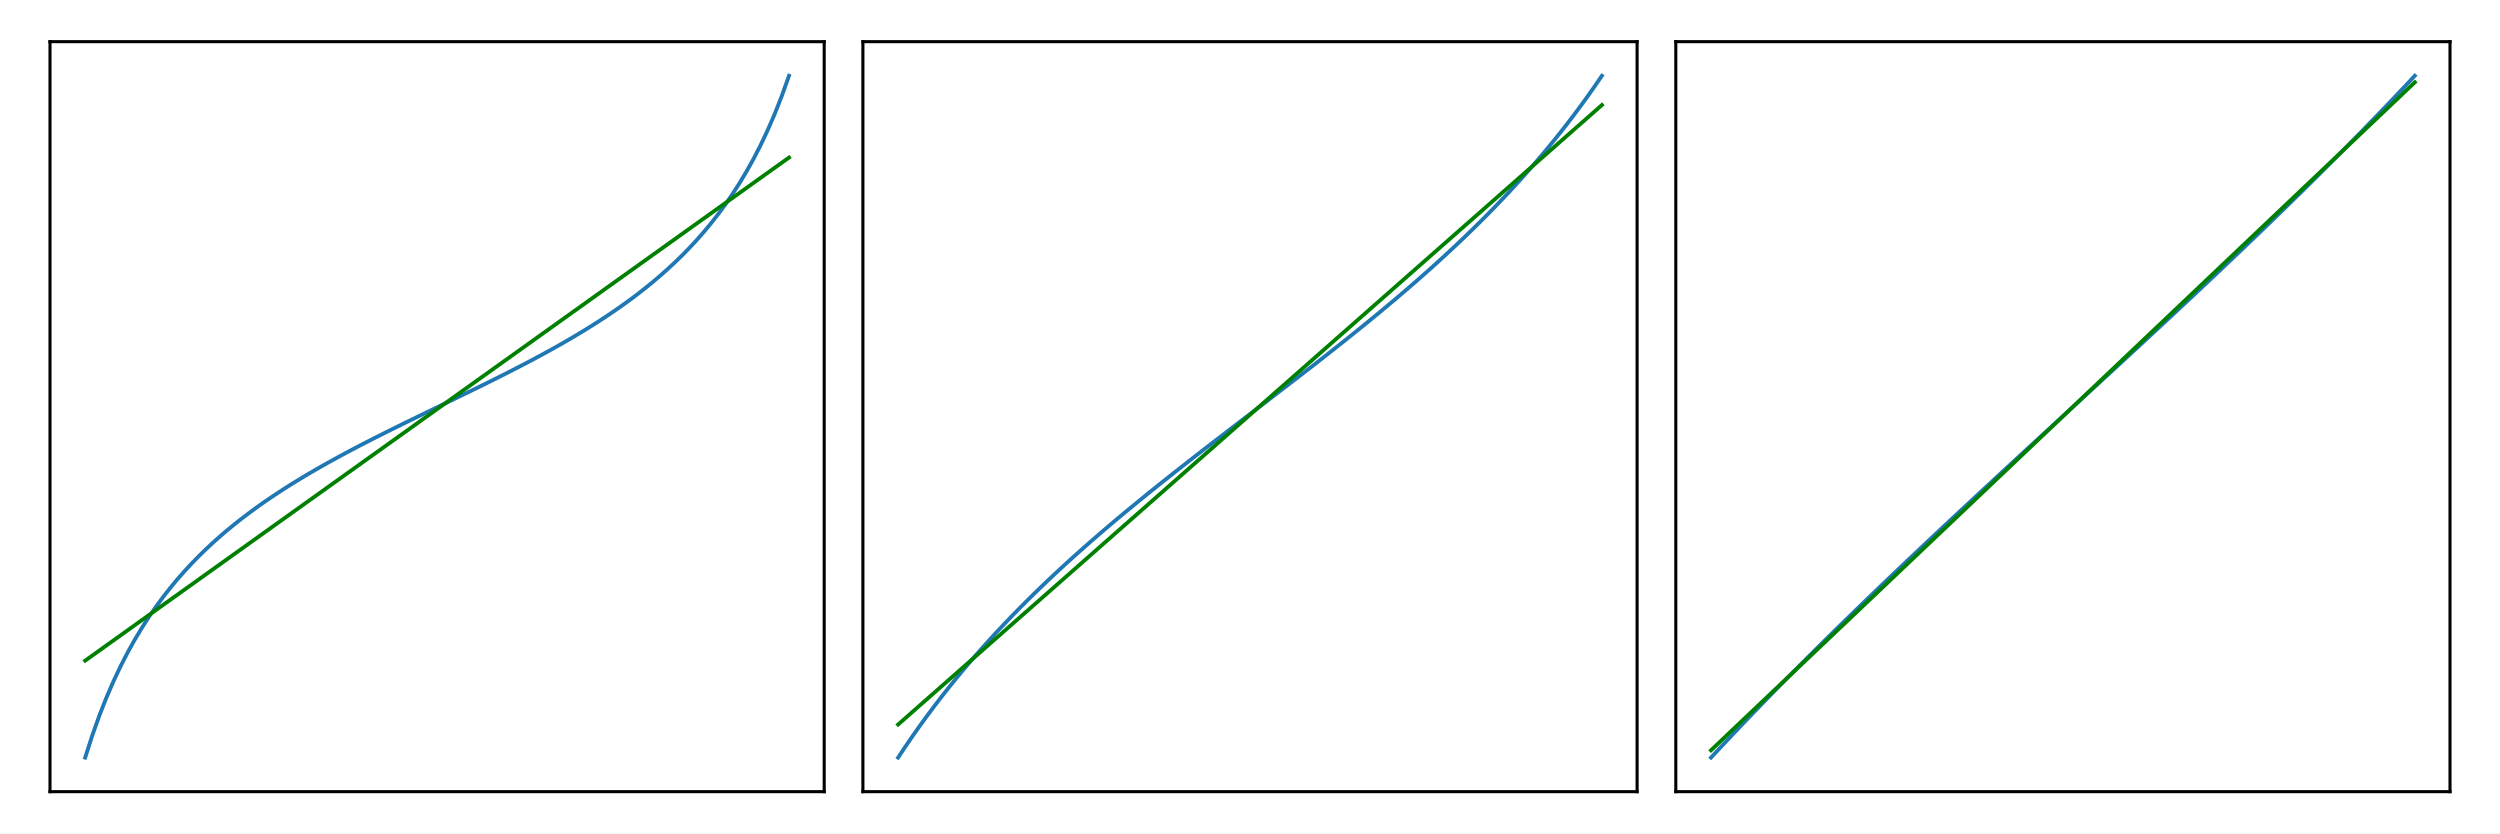
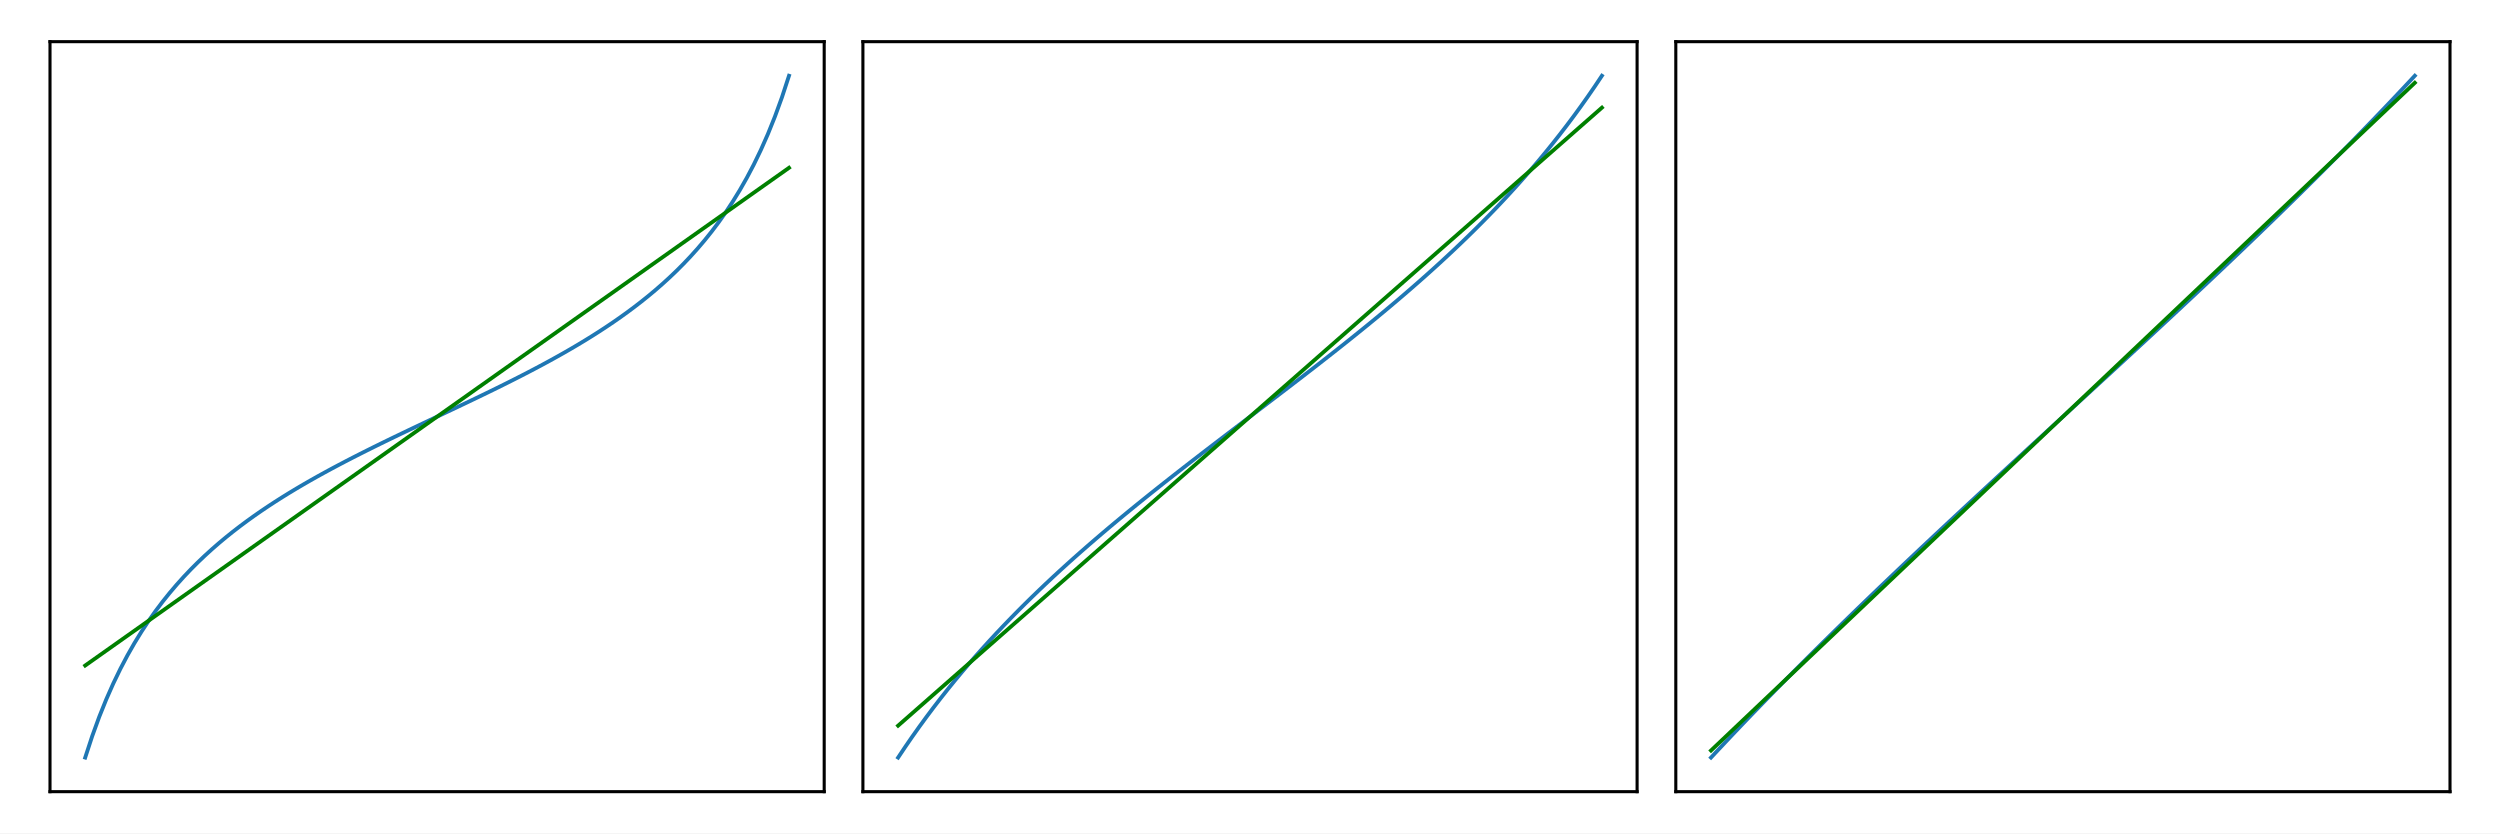
<svg xmlns="http://www.w3.org/2000/svg" height="216pt" version="1.1" viewBox="0 0 648 216" width="648pt">
  <defs>
    <style type="text/css">*{stroke-linecap:butt;stroke-linejoin:round;}</style>
  </defs>
  <g id="figure_1">
    <g id="patch_1">
      <path d="M 0 216  L 648 216  L 648 0  L 0 0  z " style="fill:#ffffff;" />
    </g>
    <g id="axes_1">
      <g id="patch_2">
        <path d="M 12.96 205.2  L 213.631 205.2  L 213.631 10.8  L 12.96 10.8  z " style="fill:#ffffff;" />
      </g>
      <g id="matplotlib.axis_1" />
      <g id="matplotlib.axis_2" />
      <g id="line2d_1">
-         <path clip-path="url(#p0d707a1f5e)" d="M 22.081 196.364  L 23.924 190.609  L 25.767 185.437  L 27.61 180.759  L 29.452 176.502  L 31.295 172.607  L 33.138 169.028  L 34.98 165.722  L 36.823 162.657  L 38.666 159.805  L 40.508 157.141  L 42.351 154.644  L 44.194 152.296  L 46.037 150.083  L 47.879 147.991  L 49.722 146.007  L 51.565 144.122  L 53.407 142.327  L 55.25 140.613  L 57.093 138.973  L 58.936 137.401  L 60.778 135.891  L 62.621 134.438  L 64.464 133.037  L 66.306 131.684  L 68.149 130.375  L 69.992 129.107  L 71.835 127.876  L 73.677 126.68  L 75.52 125.515  L 77.363 124.379  L 79.205 123.271  L 81.048 122.187  L 82.891 121.126  L 84.734 120.086  L 86.576 119.065  L 88.419 118.062  L 90.262 117.075  L 92.104 116.103  L 93.947 115.144  L 95.79 114.196  L 97.632 113.259  L 99.475 112.332  L 101.318 111.413  L 103.161 110.502  L 105.003 109.596  L 106.846 108.695  L 108.689 107.799  L 110.531 106.905  L 112.374 106.013  L 114.217 105.123  L 116.06 104.232  L 117.902 103.341  L 119.745 102.447  L 121.588 101.55  L 123.43 100.65  L 125.273 99.744  L 127.116 98.832  L 128.959 97.913  L 130.801 96.986  L 132.644 96.05  L 134.487 95.102  L 136.329 94.143  L 138.172 93.17  L 140.015 92.183  L 141.857 91.18  L 143.7 90.159  L 145.543 89.119  L 147.386 88.059  L 149.228 86.975  L 151.071 85.866  L 152.914 84.731  L 154.756 83.566  L 156.599 82.369  L 158.442 81.139  L 160.285 79.87  L 162.127 78.561  L 163.97 77.208  L 165.813 75.807  L 167.655 74.354  L 169.498 72.844  L 171.341 71.272  L 173.184 69.633  L 175.026 67.919  L 176.869 66.123  L 178.712 64.238  L 180.554 62.255  L 182.397 60.162  L 184.24 57.949  L 186.082 55.602  L 187.925 53.105  L 189.768 50.441  L 191.611 47.588  L 193.453 44.524  L 195.296 41.218  L 197.139 37.638  L 198.981 33.744  L 200.824 29.487  L 202.667 24.808  L 204.51 19.636  " style="fill:none;stroke:#1f77b4;stroke-linecap:square;" />
+         <path clip-path="url(#p9fb76e35e1)" d="M 22.081 196.364  L 23.906 190.791  L 25.73 185.782  L 27.554 181.251  L 29.379 177.128  L 31.203 173.357  L 33.027 169.89  L 34.851 166.688  L 36.676 163.72  L 38.5 160.958  L 40.324 158.378  L 42.149 155.959  L 43.973 153.686  L 45.797 151.543  L 47.621 149.516  L 49.446 147.595  L 51.27 145.77  L 53.094 144.031  L 54.918 142.371  L 56.743 140.783  L 58.567 139.261  L 60.391 137.798  L 62.216 136.391  L 64.04 135.034  L 65.864 133.724  L 67.688 132.456  L 69.513 131.228  L 71.337 130.036  L 73.161 128.877  L 74.986 127.749  L 76.81 126.649  L 78.634 125.576  L 80.458 124.526  L 82.283 123.499  L 84.107 122.492  L 85.931 121.503  L 87.756 120.531  L 89.58 119.576  L 91.404 118.634  L 93.228 117.705  L 95.053 116.787  L 96.877 115.88  L 98.701 114.982  L 100.526 114.092  L 102.35 113.209  L 104.174 112.332  L 105.998 111.46  L 107.823 110.592  L 109.647 109.726  L 111.471 108.863  L 113.295 108  L 115.12 107.137  L 116.944 106.274  L 118.768 105.408  L 120.593 104.54  L 122.417 103.668  L 124.241 102.791  L 126.065 101.908  L 127.89 101.018  L 129.714 100.12  L 131.538 99.213  L 133.363 98.295  L 135.187 97.366  L 137.011 96.424  L 138.835 95.469  L 140.66 94.497  L 142.484 93.508  L 144.308 92.501  L 146.133 91.474  L 147.957 90.424  L 149.781 89.351  L 151.605 88.251  L 153.43 87.123  L 155.254 85.964  L 157.078 84.772  L 158.903 83.544  L 160.727 82.276  L 162.551 80.966  L 164.375 79.609  L 166.2 78.202  L 168.024 76.739  L 169.848 75.217  L 171.672 73.629  L 173.497 71.969  L 175.321 70.23  L 177.145 68.405  L 178.97 66.484  L 180.794 64.457  L 182.618 62.314  L 184.442 60.041  L 186.267 57.622  L 188.091 55.042  L 189.915 52.28  L 191.74 49.312  L 193.564 46.11  L 195.388 42.643  L 197.212 38.872  L 199.037 34.749  L 200.861 30.218  L 202.685 25.209  L 204.51 19.636  " style="fill:none;stroke:#1f77b4;stroke-linecap:square;" />
      </g>
      <g id="line2d_2">
-         <path clip-path="url(#p0d707a1f5e)" d="M 22.081 171.235  L 23.924 169.918  L 25.767 168.6  L 27.61 167.283  L 29.452 165.966  L 31.295 164.649  L 33.138 163.332  L 34.98 162.015  L 36.823 160.697  L 38.666 159.38  L 40.508 158.063  L 42.351 156.746  L 44.194 155.429  L 46.037 154.112  L 47.879 152.794  L 49.722 151.477  L 51.565 150.16  L 53.407 148.843  L 55.25 147.526  L 57.093 146.209  L 58.936 144.892  L 60.778 143.574  L 62.621 142.257  L 64.464 140.94  L 66.306 139.623  L 68.149 138.306  L 69.992 136.989  L 71.835 135.671  L 73.677 134.354  L 75.52 133.037  L 77.363 131.72  L 79.205 130.403  L 81.048 129.086  L 82.891 127.768  L 84.734 126.451  L 86.576 125.134  L 88.419 123.817  L 90.262 122.5  L 92.104 121.183  L 93.947 119.865  L 95.79 118.548  L 97.632 117.231  L 99.475 115.914  L 101.318 114.597  L 103.161 113.28  L 105.003 111.962  L 106.846 110.645  L 108.689 109.328  L 110.531 108.011  L 112.374 106.694  L 114.217 105.377  L 116.06 104.06  L 117.902 102.742  L 119.745 101.425  L 121.588 100.108  L 123.43 98.791  L 125.273 97.474  L 127.116 96.157  L 128.959 94.839  L 130.801 93.522  L 132.644 92.205  L 134.487 90.888  L 136.329 89.571  L 138.172 88.254  L 140.015 86.936  L 141.857 85.619  L 143.7 84.302  L 145.543 82.985  L 147.386 81.668  L 149.228 80.351  L 151.071 79.033  L 152.914 77.716  L 154.756 76.399  L 156.599 75.082  L 158.442 73.765  L 160.285 72.448  L 162.127 71.13  L 163.97 69.813  L 165.813 68.496  L 167.655 67.179  L 169.498 65.862  L 171.341 64.545  L 173.184 63.228  L 175.026 61.91  L 176.869 60.593  L 178.712 59.276  L 180.554 57.959  L 182.397 56.642  L 184.24 55.325  L 186.082 54.007  L 187.925 52.69  L 189.768 51.373  L 191.611 50.056  L 193.453 48.739  L 195.296 47.422  L 197.139 46.104  L 198.981 44.787  L 200.824 43.47  L 202.667 42.153  L 204.51 40.836  " style="fill:none;stroke:#008000;stroke-linecap:square;" />
+         <path clip-path="url(#p9fb76e35e1)" d="M 22.081 172.504  L 23.906 171.214  L 25.73 169.924  L 27.554 168.634  L 29.379 167.344  L 31.203 166.054  L 33.027 164.764  L 34.851 163.474  L 36.676 162.184  L 38.5 160.894  L 40.324 159.603  L 42.149 158.313  L 43.973 157.023  L 45.797 155.733  L 47.621 154.443  L 49.446 153.153  L 51.27 151.863  L 53.094 150.573  L 54.918 149.283  L 56.743 147.993  L 58.567 146.703  L 60.391 145.413  L 62.216 144.122  L 64.04 142.832  L 65.864 141.542  L 67.688 140.252  L 69.513 138.962  L 71.337 137.672  L 73.161 136.382  L 74.986 135.092  L 76.81 133.802  L 78.634 132.512  L 80.458 131.222  L 82.283 129.931  L 84.107 128.641  L 85.931 127.351  L 87.756 126.061  L 89.58 124.771  L 91.404 123.481  L 93.228 122.191  L 95.053 120.901  L 96.877 119.611  L 98.701 118.321  L 100.526 117.031  L 102.35 115.741  L 104.174 114.45  L 105.998 113.16  L 107.823 111.87  L 109.647 110.58  L 111.471 109.29  L 113.295 108  L 115.12 106.71  L 116.944 105.42  L 118.768 104.13  L 120.593 102.84  L 122.417 101.55  L 124.241 100.259  L 126.065 98.969  L 127.89 97.679  L 129.714 96.389  L 131.538 95.099  L 133.363 93.809  L 135.187 92.519  L 137.011 91.229  L 138.835 89.939  L 140.66 88.649  L 142.484 87.359  L 144.308 86.069  L 146.133 84.778  L 147.957 83.488  L 149.781 82.198  L 151.605 80.908  L 153.43 79.618  L 155.254 78.328  L 157.078 77.038  L 158.903 75.748  L 160.727 74.458  L 162.551 73.168  L 164.375 71.878  L 166.2 70.587  L 168.024 69.297  L 169.848 68.007  L 171.672 66.717  L 173.497 65.427  L 175.321 64.137  L 177.145 62.847  L 178.97 61.557  L 180.794 60.267  L 182.618 58.977  L 184.442 57.687  L 186.267 56.397  L 188.091 55.106  L 189.915 53.816  L 191.74 52.526  L 193.564 51.236  L 195.388 49.946  L 197.212 48.656  L 199.037 47.366  L 200.861 46.076  L 202.685 44.786  L 204.51 43.496  " style="fill:none;stroke:#008000;stroke-linecap:square;" />
      </g>
      <g id="patch_3">
        <path d="M 12.96 205.2  L 12.96 10.8  " style="fill:none;stroke:#000000;stroke-linecap:square;stroke-linejoin:miter;stroke-width:0.8;" />
      </g>
      <g id="patch_4">
        <path d="M 213.631 205.2  L 213.631 10.8  " style="fill:none;stroke:#000000;stroke-linecap:square;stroke-linejoin:miter;stroke-width:0.8;" />
      </g>
      <g id="patch_5">
        <path d="M 12.96 205.2  L 213.631 205.2  " style="fill:none;stroke:#000000;stroke-linecap:square;stroke-linejoin:miter;stroke-width:0.8;" />
      </g>
      <g id="patch_6">
        <path d="M 12.96 10.8  L 213.631 10.8  " style="fill:none;stroke:#000000;stroke-linecap:square;stroke-linejoin:miter;stroke-width:0.8;" />
      </g>
    </g>
    <g id="axes_2">
      <g id="patch_7">
        <path d="M 223.665 205.2  L 424.335 205.2  L 424.335 10.8  L 223.665 10.8  z " style="fill:#ffffff;" />
      </g>
      <g id="matplotlib.axis_3" />
      <g id="matplotlib.axis_4" />
      <g id="line2d_3">
-         <path clip-path="url(#peb12c337ac)" d="M 232.786 196.364  L 234.629 193.587  L 236.471 190.894  L 238.314 188.28  L 240.157 185.739  L 241.999 183.267  L 243.842 180.861  L 245.685 178.517  L 247.528 176.23  L 249.37 173.999  L 251.213 171.82  L 253.056 169.69  L 254.898 167.607  L 256.741 165.568  L 258.584 163.57  L 260.427 161.612  L 262.269 159.691  L 264.112 157.805  L 265.955 155.953  L 267.797 154.133  L 269.64 152.343  L 271.483 150.581  L 273.326 148.846  L 275.168 147.136  L 277.011 145.451  L 278.854 143.788  L 280.696 142.147  L 282.539 140.526  L 284.382 138.924  L 286.224 137.341  L 288.067 135.774  L 289.91 134.223  L 291.753 132.687  L 293.595 131.165  L 295.438 129.656  L 297.281 128.159  L 299.123 126.674  L 300.966 125.199  L 302.809 123.733  L 304.652 122.276  L 306.494 120.827  L 308.337 119.385  L 310.18 117.95  L 312.022 116.521  L 313.865 115.096  L 315.708 113.675  L 317.551 112.259  L 319.393 110.844  L 321.236 109.432  L 323.079 108.022  L 324.921 106.612  L 326.764 105.202  L 328.607 103.791  L 330.449 102.379  L 332.292 100.965  L 334.135 99.548  L 335.978 98.128  L 337.82 96.703  L 339.663 95.274  L 341.506 93.838  L 343.348 92.397  L 345.191 90.948  L 347.034 89.491  L 348.877 88.025  L 350.719 86.55  L 352.562 85.064  L 354.405 83.568  L 356.247 82.059  L 358.09 80.537  L 359.933 79.001  L 361.776 77.45  L 363.618 75.883  L 365.461 74.299  L 367.304 72.698  L 369.146 71.077  L 370.989 69.435  L 372.832 67.773  L 374.674 66.087  L 376.517 64.378  L 378.36 62.643  L 380.203 60.881  L 382.045 59.091  L 383.888 57.27  L 385.731 55.418  L 387.573 53.533  L 389.416 51.612  L 391.259 49.654  L 393.102 47.656  L 394.944 45.617  L 396.787 43.533  L 398.63 41.403  L 400.472 39.224  L 402.315 36.993  L 404.158 34.707  L 406.001 32.363  L 407.843 29.957  L 409.686 27.485  L 411.529 24.944  L 413.371 22.329  L 415.214 19.636  " style="fill:none;stroke:#1f77b4;stroke-linecap:square;" />
+         <path clip-path="url(#p2fc22a9328)" d="M 232.786 196.364  L 234.61 193.63  L 236.434 190.979  L 238.259 188.405  L 240.083 185.903  L 241.907 183.47  L 243.732 181.101  L 245.556 178.793  L 247.38 176.542  L 249.204 174.345  L 251.029 172.2  L 252.853 170.103  L 254.677 168.052  L 256.502 166.044  L 258.326 164.077  L 260.15 162.149  L 261.974 160.258  L 263.799 158.402  L 265.623 156.578  L 267.447 154.786  L 269.272 153.024  L 271.096 151.289  L 272.92 149.581  L 274.744 147.898  L 276.569 146.238  L 278.393 144.601  L 280.217 142.986  L 282.042 141.39  L 283.866 139.813  L 285.69 138.254  L 287.514 136.711  L 289.339 135.184  L 291.163 133.672  L 292.987 132.174  L 294.811 130.688  L 296.636 129.214  L 298.46 127.752  L 300.284 126.299  L 302.109 124.856  L 303.933 123.422  L 305.757 121.995  L 307.581 120.576  L 309.406 119.163  L 311.23 117.755  L 313.054 116.353  L 314.879 114.954  L 316.703 113.559  L 318.527 112.167  L 320.351 110.777  L 322.176 109.388  L 324 108  L 325.824 106.612  L 327.649 105.223  L 329.473 103.833  L 331.297 102.441  L 333.121 101.046  L 334.946 99.647  L 336.77 98.245  L 338.594 96.837  L 340.419 95.424  L 342.243 94.005  L 344.067 92.578  L 345.891 91.144  L 347.716 89.701  L 349.54 88.248  L 351.364 86.786  L 353.189 85.312  L 355.013 83.826  L 356.837 82.328  L 358.661 80.816  L 360.486 79.289  L 362.31 77.746  L 364.134 76.187  L 365.958 74.61  L 367.783 73.014  L 369.607 71.399  L 371.431 69.762  L 373.256 68.102  L 375.08 66.419  L 376.904 64.711  L 378.728 62.976  L 380.553 61.214  L 382.377 59.422  L 384.201 57.598  L 386.026 55.742  L 387.85 53.851  L 389.674 51.923  L 391.498 49.956  L 393.323 47.948  L 395.147 45.897  L 396.971 43.8  L 398.796 41.655  L 400.62 39.458  L 402.444 37.207  L 404.268 34.899  L 406.093 32.53  L 407.917 30.097  L 409.741 27.595  L 411.566 25.021  L 413.39 22.37  L 415.214 19.636  " style="fill:none;stroke:#1f77b4;stroke-linecap:square;" />
      </g>
      <g id="line2d_4">
-         <path clip-path="url(#peb12c337ac)" d="M 232.786 187.798  L 234.629 186.176  L 236.471 184.554  L 238.314 182.932  L 240.157 181.31  L 241.999 179.688  L 243.842 178.066  L 245.685 176.444  L 247.528 174.822  L 249.37 173.2  L 251.213 171.578  L 253.056 169.956  L 254.898 168.334  L 256.741 166.712  L 258.584 165.09  L 260.427 163.468  L 262.269 161.846  L 264.112 160.224  L 265.955 158.602  L 267.797 156.98  L 269.64 155.358  L 271.483 153.736  L 273.326 152.114  L 275.168 150.492  L 277.011 148.87  L 278.854 147.248  L 280.696 145.626  L 282.539 144.004  L 284.382 142.382  L 286.224 140.76  L 288.067 139.138  L 289.91 137.516  L 291.753 135.894  L 293.595 134.272  L 295.438 132.65  L 297.281 131.028  L 299.123 129.406  L 300.966 127.784  L 302.809 126.162  L 304.652 124.54  L 306.494 122.918  L 308.337 121.296  L 310.18 119.674  L 312.022 118.052  L 313.865 116.43  L 315.708 114.808  L 317.551 113.186  L 319.393 111.564  L 321.236 109.942  L 323.079 108.32  L 324.921 106.698  L 326.764 105.076  L 328.607 103.454  L 330.449 101.832  L 332.292 100.21  L 334.135 98.588  L 335.978 96.966  L 337.82 95.345  L 339.663 93.723  L 341.506 92.101  L 343.348 90.479  L 345.191 88.857  L 347.034 87.235  L 348.877 85.613  L 350.719 83.991  L 352.562 82.369  L 354.405 80.747  L 356.247 79.125  L 358.09 77.503  L 359.933 75.881  L 361.776 74.259  L 363.618 72.637  L 365.461 71.015  L 367.304 69.393  L 369.146 67.771  L 370.989 66.149  L 372.832 64.527  L 374.674 62.905  L 376.517 61.283  L 378.36 59.661  L 380.203 58.039  L 382.045 56.417  L 383.888 54.795  L 385.731 53.173  L 387.573 51.551  L 389.416 49.929  L 391.259 48.307  L 393.102 46.685  L 394.944 45.063  L 396.787 43.441  L 398.63 41.819  L 400.472 40.197  L 402.315 38.575  L 404.158 36.953  L 406.001 35.331  L 407.843 33.709  L 409.686 32.087  L 411.529 30.465  L 413.371 28.843  L 415.214 27.221  " style="fill:none;stroke:#008000;stroke-linecap:square;" />
+         <path clip-path="url(#p2fc22a9328)" d="M 232.786 188.095  L 234.61 186.494  L 236.434 184.892  L 238.259 183.29  L 240.083 181.688  L 241.907 180.086  L 243.732 178.484  L 245.556 176.882  L 247.38 175.28  L 249.204 173.678  L 251.029 172.076  L 252.853 170.474  L 254.677 168.873  L 256.502 167.271  L 258.326 165.669  L 260.15 164.067  L 261.974 162.465  L 263.799 160.863  L 265.623 159.261  L 267.447 157.659  L 269.272 156.057  L 271.096 154.455  L 272.92 152.853  L 274.744 151.252  L 276.569 149.65  L 278.393 148.048  L 280.217 146.446  L 282.042 144.844  L 283.866 143.242  L 285.69 141.64  L 287.514 140.038  L 289.339 138.436  L 291.163 136.834  L 292.987 135.232  L 294.811 133.631  L 296.636 132.029  L 298.46 130.427  L 300.284 128.825  L 302.109 127.223  L 303.933 125.621  L 305.757 124.019  L 307.581 122.417  L 309.406 120.815  L 311.23 119.213  L 313.054 117.611  L 314.879 116.01  L 316.703 114.408  L 318.527 112.806  L 320.351 111.204  L 322.176 109.602  L 324 108  L 325.824 106.398  L 327.649 104.796  L 329.473 103.194  L 331.297 101.592  L 333.121 99.99  L 334.946 98.389  L 336.77 96.787  L 338.594 95.185  L 340.419 93.583  L 342.243 91.981  L 344.067 90.379  L 345.891 88.777  L 347.716 87.175  L 349.54 85.573  L 351.364 83.971  L 353.189 82.369  L 355.013 80.768  L 356.837 79.166  L 358.661 77.564  L 360.486 75.962  L 362.31 74.36  L 364.134 72.758  L 365.958 71.156  L 367.783 69.554  L 369.607 67.952  L 371.431 66.35  L 373.256 64.748  L 375.08 63.147  L 376.904 61.545  L 378.728 59.943  L 380.553 58.341  L 382.377 56.739  L 384.201 55.137  L 386.026 53.535  L 387.85 51.933  L 389.674 50.331  L 391.498 48.729  L 393.323 47.127  L 395.147 45.526  L 396.971 43.924  L 398.796 42.322  L 400.62 40.72  L 402.444 39.118  L 404.268 37.516  L 406.093 35.914  L 407.917 34.312  L 409.741 32.71  L 411.566 31.108  L 413.39 29.506  L 415.214 27.905  " style="fill:none;stroke:#008000;stroke-linecap:square;" />
      </g>
      <g id="patch_8">
        <path d="M 223.665 205.2  L 223.665 10.8  " style="fill:none;stroke:#000000;stroke-linecap:square;stroke-linejoin:miter;stroke-width:0.8;" />
      </g>
      <g id="patch_9">
        <path d="M 424.335 205.2  L 424.335 10.8  " style="fill:none;stroke:#000000;stroke-linecap:square;stroke-linejoin:miter;stroke-width:0.8;" />
      </g>
      <g id="patch_10">
        <path d="M 223.665 205.2  L 424.335 205.2  " style="fill:none;stroke:#000000;stroke-linecap:square;stroke-linejoin:miter;stroke-width:0.8;" />
      </g>
      <g id="patch_11">
        <path d="M 223.665 10.8  L 424.335 10.8  " style="fill:none;stroke:#000000;stroke-linecap:square;stroke-linejoin:miter;stroke-width:0.8;" />
      </g>
    </g>
    <g id="axes_3">
      <g id="patch_12">
        <path d="M 434.369 205.2  L 635.04 205.2  L 635.04 10.8  L 434.369 10.8  z " style="fill:#ffffff;" />
      </g>
      <g id="matplotlib.axis_5" />
      <g id="matplotlib.axis_6" />
      <g id="line2d_5">
-         <path clip-path="url(#p3ac55677a6)" d="M 443.49 196.364  L 445.333 194.385  L 447.176 192.419  L 449.019 190.465  L 450.861 188.523  L 452.704 186.593  L 454.547 184.674  L 456.389 182.765  L 458.232 180.867  L 460.075 178.979  L 461.918 177.101  L 463.76 175.233  L 465.603 173.374  L 467.446 171.524  L 469.288 169.682  L 471.131 167.849  L 472.974 166.024  L 474.816 164.207  L 476.659 162.397  L 478.502 160.595  L 480.345 158.8  L 482.187 157.011  L 484.03 155.229  L 485.873 153.453  L 487.715 151.684  L 489.558 149.92  L 491.401 148.161  L 493.244 146.408  L 495.086 144.659  L 496.929 142.916  L 498.772 141.177  L 500.614 139.442  L 502.457 137.712  L 504.3 135.985  L 506.143 134.262  L 507.985 132.543  L 509.828 130.826  L 511.671 129.113  L 513.513 127.402  L 515.356 125.694  L 517.199 123.988  L 519.041 122.284  L 520.884 120.582  L 522.727 118.882  L 524.57 117.184  L 526.412 115.486  L 528.255 113.79  L 530.098 112.094  L 531.94 110.399  L 533.783 108.705  L 535.626 107.011  L 537.469 105.316  L 539.311 103.622  L 541.154 101.927  L 542.997 100.232  L 544.839 98.535  L 546.682 96.838  L 548.525 95.139  L 550.368 93.439  L 552.21 91.737  L 554.053 90.033  L 555.896 88.328  L 557.738 86.619  L 559.581 84.909  L 561.424 83.195  L 563.266 81.479  L 565.109 79.759  L 566.952 78.036  L 568.795 76.31  L 570.637 74.579  L 572.48 72.845  L 574.323 71.106  L 576.165 69.362  L 578.008 67.614  L 579.851 65.861  L 581.694 64.102  L 583.536 62.338  L 585.379 60.568  L 587.222 58.792  L 589.064 57.01  L 590.907 55.222  L 592.75 53.426  L 594.593 51.624  L 596.435 49.814  L 598.278 47.997  L 600.121 46.172  L 601.963 44.339  L 603.806 42.498  L 605.649 40.648  L 607.492 38.788  L 609.334 36.92  L 611.177 35.042  L 613.02 33.154  L 614.862 31.256  L 616.705 29.348  L 618.548 27.429  L 620.39 25.498  L 622.233 23.556  L 624.076 21.602  L 625.919 19.636  " style="fill:none;stroke:#1f77b4;stroke-linecap:square;" />
+         <path clip-path="url(#pe0834d9767)" d="M 443.49 196.364  L 445.315 194.407  L 447.139 192.463  L 448.963 190.531  L 450.788 188.61  L 452.612 186.701  L 454.436 184.803  L 456.26 182.916  L 458.085 181.039  L 459.909 179.172  L 461.733 177.315  L 463.558 175.467  L 465.382 173.628  L 467.206 171.799  L 469.03 169.978  L 470.855 168.165  L 472.679 166.36  L 474.503 164.563  L 476.328 162.773  L 478.152 160.991  L 479.976 159.216  L 481.8 157.447  L 483.625 155.685  L 485.449 153.928  L 487.273 152.178  L 489.097 150.434  L 490.922 148.695  L 492.746 146.961  L 494.57 145.232  L 496.395 143.508  L 498.219 141.788  L 500.043 140.073  L 501.867 138.361  L 503.692 136.654  L 505.516 134.95  L 507.34 133.249  L 509.165 131.552  L 510.989 129.857  L 512.813 128.165  L 514.637 126.476  L 516.462 124.789  L 518.286 123.104  L 520.11 121.422  L 521.935 119.74  L 523.759 118.06  L 525.583 116.382  L 527.407 114.704  L 529.232 113.027  L 531.056 111.351  L 532.88 109.676  L 534.705 108  L 536.529 106.324  L 538.353 104.649  L 540.177 102.973  L 542.002 101.296  L 543.826 99.618  L 545.65 97.94  L 547.474 96.26  L 549.299 94.578  L 551.123 92.896  L 552.947 91.211  L 554.772 89.524  L 556.596 87.835  L 558.42 86.143  L 560.244 84.448  L 562.069 82.751  L 563.893 81.05  L 565.717 79.346  L 567.542 77.639  L 569.366 75.927  L 571.19 74.212  L 573.014 72.492  L 574.839 70.768  L 576.663 69.039  L 578.487 67.305  L 580.312 65.566  L 582.136 63.822  L 583.96 62.072  L 585.784 60.315  L 587.609 58.553  L 589.433 56.784  L 591.257 55.009  L 593.082 53.227  L 594.906 51.437  L 596.73 49.64  L 598.554 47.835  L 600.379 46.022  L 602.203 44.201  L 604.027 42.372  L 605.851 40.533  L 607.676 38.685  L 609.5 36.828  L 611.324 34.961  L 613.149 33.084  L 614.973 31.197  L 616.797 29.299  L 618.621 27.39  L 620.446 25.469  L 622.27 23.537  L 624.094 21.593  L 625.919 19.636  " style="fill:none;stroke:#1f77b4;stroke-linecap:square;" />
      </g>
      <g id="line2d_6">
-         <path clip-path="url(#p3ac55677a6)" d="M 443.49 194.476  L 445.333 192.727  L 447.176 190.978  L 449.019 189.229  L 450.861 187.48  L 452.704 185.732  L 454.547 183.983  L 456.389 182.234  L 458.232 180.485  L 460.075 178.736  L 461.918 176.987  L 463.76 175.238  L 465.603 173.489  L 467.446 171.74  L 469.288 169.991  L 471.131 168.242  L 472.974 166.493  L 474.816 164.744  L 476.659 162.995  L 478.502 161.247  L 480.345 159.498  L 482.187 157.749  L 484.03 156  L 485.873 154.251  L 487.715 152.502  L 489.558 150.753  L 491.401 149.004  L 493.244 147.255  L 495.086 145.506  L 496.929 143.757  L 498.772 142.008  L 500.614 140.259  L 502.457 138.511  L 504.3 136.762  L 506.143 135.013  L 507.985 133.264  L 509.828 131.515  L 511.671 129.766  L 513.513 128.017  L 515.356 126.268  L 517.199 124.519  L 519.041 122.77  L 520.884 121.021  L 522.727 119.272  L 524.57 117.523  L 526.412 115.774  L 528.255 114.026  L 530.098 112.277  L 531.94 110.528  L 533.783 108.779  L 535.626 107.03  L 537.469 105.281  L 539.311 103.532  L 541.154 101.783  L 542.997 100.034  L 544.839 98.285  L 546.682 96.536  L 548.525 94.787  L 550.368 93.038  L 552.21 91.289  L 554.053 89.541  L 555.896 87.792  L 557.738 86.043  L 559.581 84.294  L 561.424 82.545  L 563.266 80.796  L 565.109 79.047  L 566.952 77.298  L 568.795 75.549  L 570.637 73.8  L 572.48 72.051  L 574.323 70.302  L 576.165 68.553  L 578.008 66.804  L 579.851 65.056  L 581.694 63.307  L 583.536 61.558  L 585.379 59.809  L 587.222 58.06  L 589.064 56.311  L 590.907 54.562  L 592.75 52.813  L 594.593 51.064  L 596.435 49.315  L 598.278 47.566  L 600.121 45.817  L 601.963 44.068  L 603.806 42.319  L 605.649 40.571  L 607.492 38.822  L 609.334 37.073  L 611.177 35.324  L 613.02 33.575  L 614.862 31.826  L 616.705 30.077  L 618.548 28.328  L 620.39 26.579  L 622.233 24.83  L 624.076 23.081  L 625.919 21.332  " style="fill:none;stroke:#008000;stroke-linecap:square;" />
+         <path clip-path="url(#pe0834d9767)" d="M 443.49 194.534  L 445.315 192.803  L 447.139 191.072  L 448.963 189.342  L 450.788 187.611  L 452.612 185.88  L 454.436 184.15  L 456.26 182.419  L 458.085 180.688  L 459.909 178.958  L 461.733 177.227  L 463.558 175.496  L 465.382 173.766  L 467.206 172.035  L 469.03 170.304  L 470.855 168.574  L 472.679 166.843  L 474.503 165.112  L 476.328 163.382  L 478.152 161.651  L 479.976 159.92  L 481.8 158.19  L 483.625 156.459  L 485.449 154.728  L 487.273 152.998  L 489.097 151.267  L 490.922 149.536  L 492.746 147.805  L 494.57 146.075  L 496.395 144.344  L 498.219 142.613  L 500.043 140.883  L 501.867 139.152  L 503.692 137.421  L 505.516 135.691  L 507.34 133.96  L 509.165 132.229  L 510.989 130.499  L 512.813 128.768  L 514.637 127.037  L 516.462 125.307  L 518.286 123.576  L 520.11 121.845  L 521.935 120.115  L 523.759 118.384  L 525.583 116.653  L 527.407 114.923  L 529.232 113.192  L 531.056 111.461  L 532.88 109.731  L 534.705 108  L 536.529 106.269  L 538.353 104.539  L 540.177 102.808  L 542.002 101.077  L 543.826 99.347  L 545.65 97.616  L 547.474 95.885  L 549.299 94.155  L 551.123 92.424  L 552.947 90.693  L 554.772 88.963  L 556.596 87.232  L 558.42 85.501  L 560.244 83.771  L 562.069 82.04  L 563.893 80.309  L 565.717 78.579  L 567.542 76.848  L 569.366 75.117  L 571.19 73.387  L 573.014 71.656  L 574.839 69.925  L 576.663 68.195  L 578.487 66.464  L 580.312 64.733  L 582.136 63.002  L 583.96 61.272  L 585.784 59.541  L 587.609 57.81  L 589.433 56.08  L 591.257 54.349  L 593.082 52.618  L 594.906 50.888  L 596.73 49.157  L 598.554 47.426  L 600.379 45.696  L 602.203 43.965  L 604.027 42.234  L 605.851 40.504  L 607.676 38.773  L 609.5 37.042  L 611.324 35.312  L 613.149 33.581  L 614.973 31.85  L 616.797 30.12  L 618.621 28.389  L 620.446 26.658  L 622.27 24.928  L 624.094 23.197  L 625.919 21.466  " style="fill:none;stroke:#008000;stroke-linecap:square;" />
      </g>
      <g id="patch_13">
        <path d="M 434.369 205.2  L 434.369 10.8  " style="fill:none;stroke:#000000;stroke-linecap:square;stroke-linejoin:miter;stroke-width:0.8;" />
      </g>
      <g id="patch_14">
        <path d="M 635.04 205.2  L 635.04 10.8  " style="fill:none;stroke:#000000;stroke-linecap:square;stroke-linejoin:miter;stroke-width:0.8;" />
      </g>
      <g id="patch_15">
        <path d="M 434.369 205.2  L 635.04 205.2  " style="fill:none;stroke:#000000;stroke-linecap:square;stroke-linejoin:miter;stroke-width:0.8;" />
      </g>
      <g id="patch_16">
        <path d="M 434.369 10.8  L 635.04 10.8  " style="fill:none;stroke:#000000;stroke-linecap:square;stroke-linejoin:miter;stroke-width:0.8;" />
      </g>
    </g>
  </g>
  <defs>
-     <clipPath id="p0d707a1f5e">
+     <clipPath id="p9fb76e35e1">
      <rect height="194.4" width="200.671" x="12.96" y="10.8" />
    </clipPath>
-     <clipPath id="peb12c337ac">
+     <clipPath id="p2fc22a9328">
      <rect height="194.4" width="200.671" x="223.665" y="10.8" />
    </clipPath>
-     <clipPath id="p3ac55677a6">
+     <clipPath id="pe0834d9767">
      <rect height="194.4" width="200.671" x="434.369" y="10.8" />
    </clipPath>
  </defs>
</svg>
